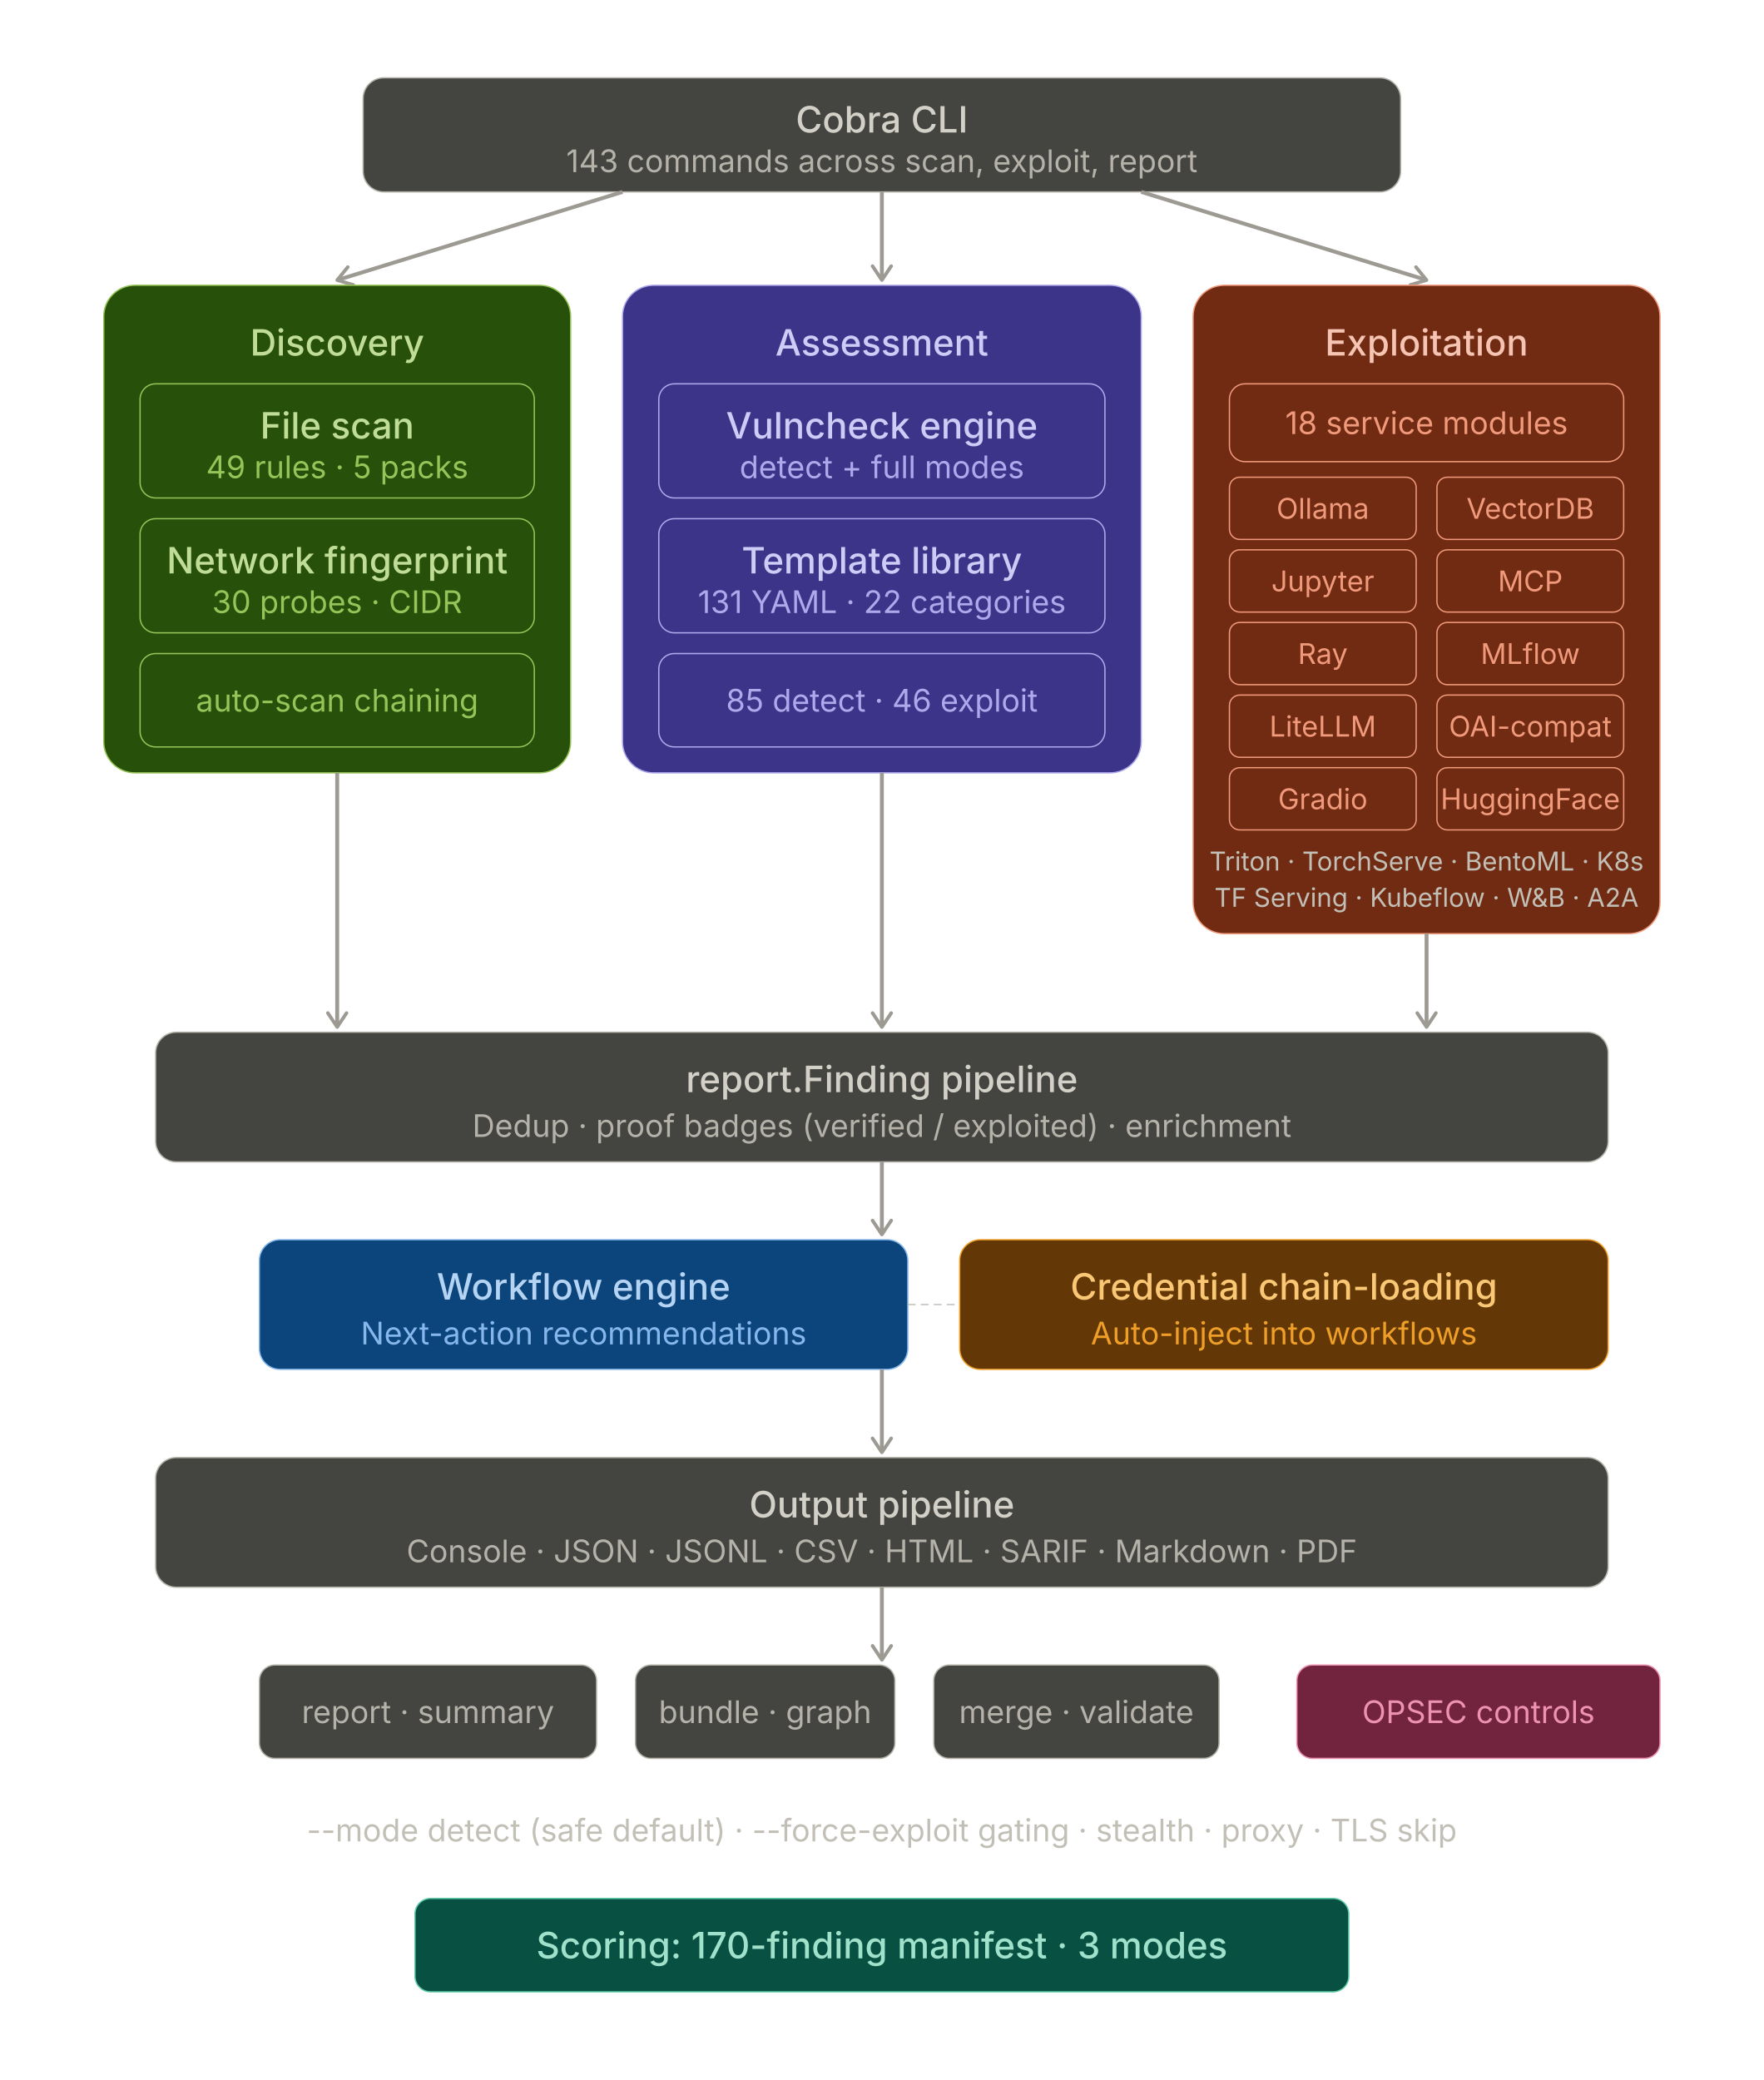
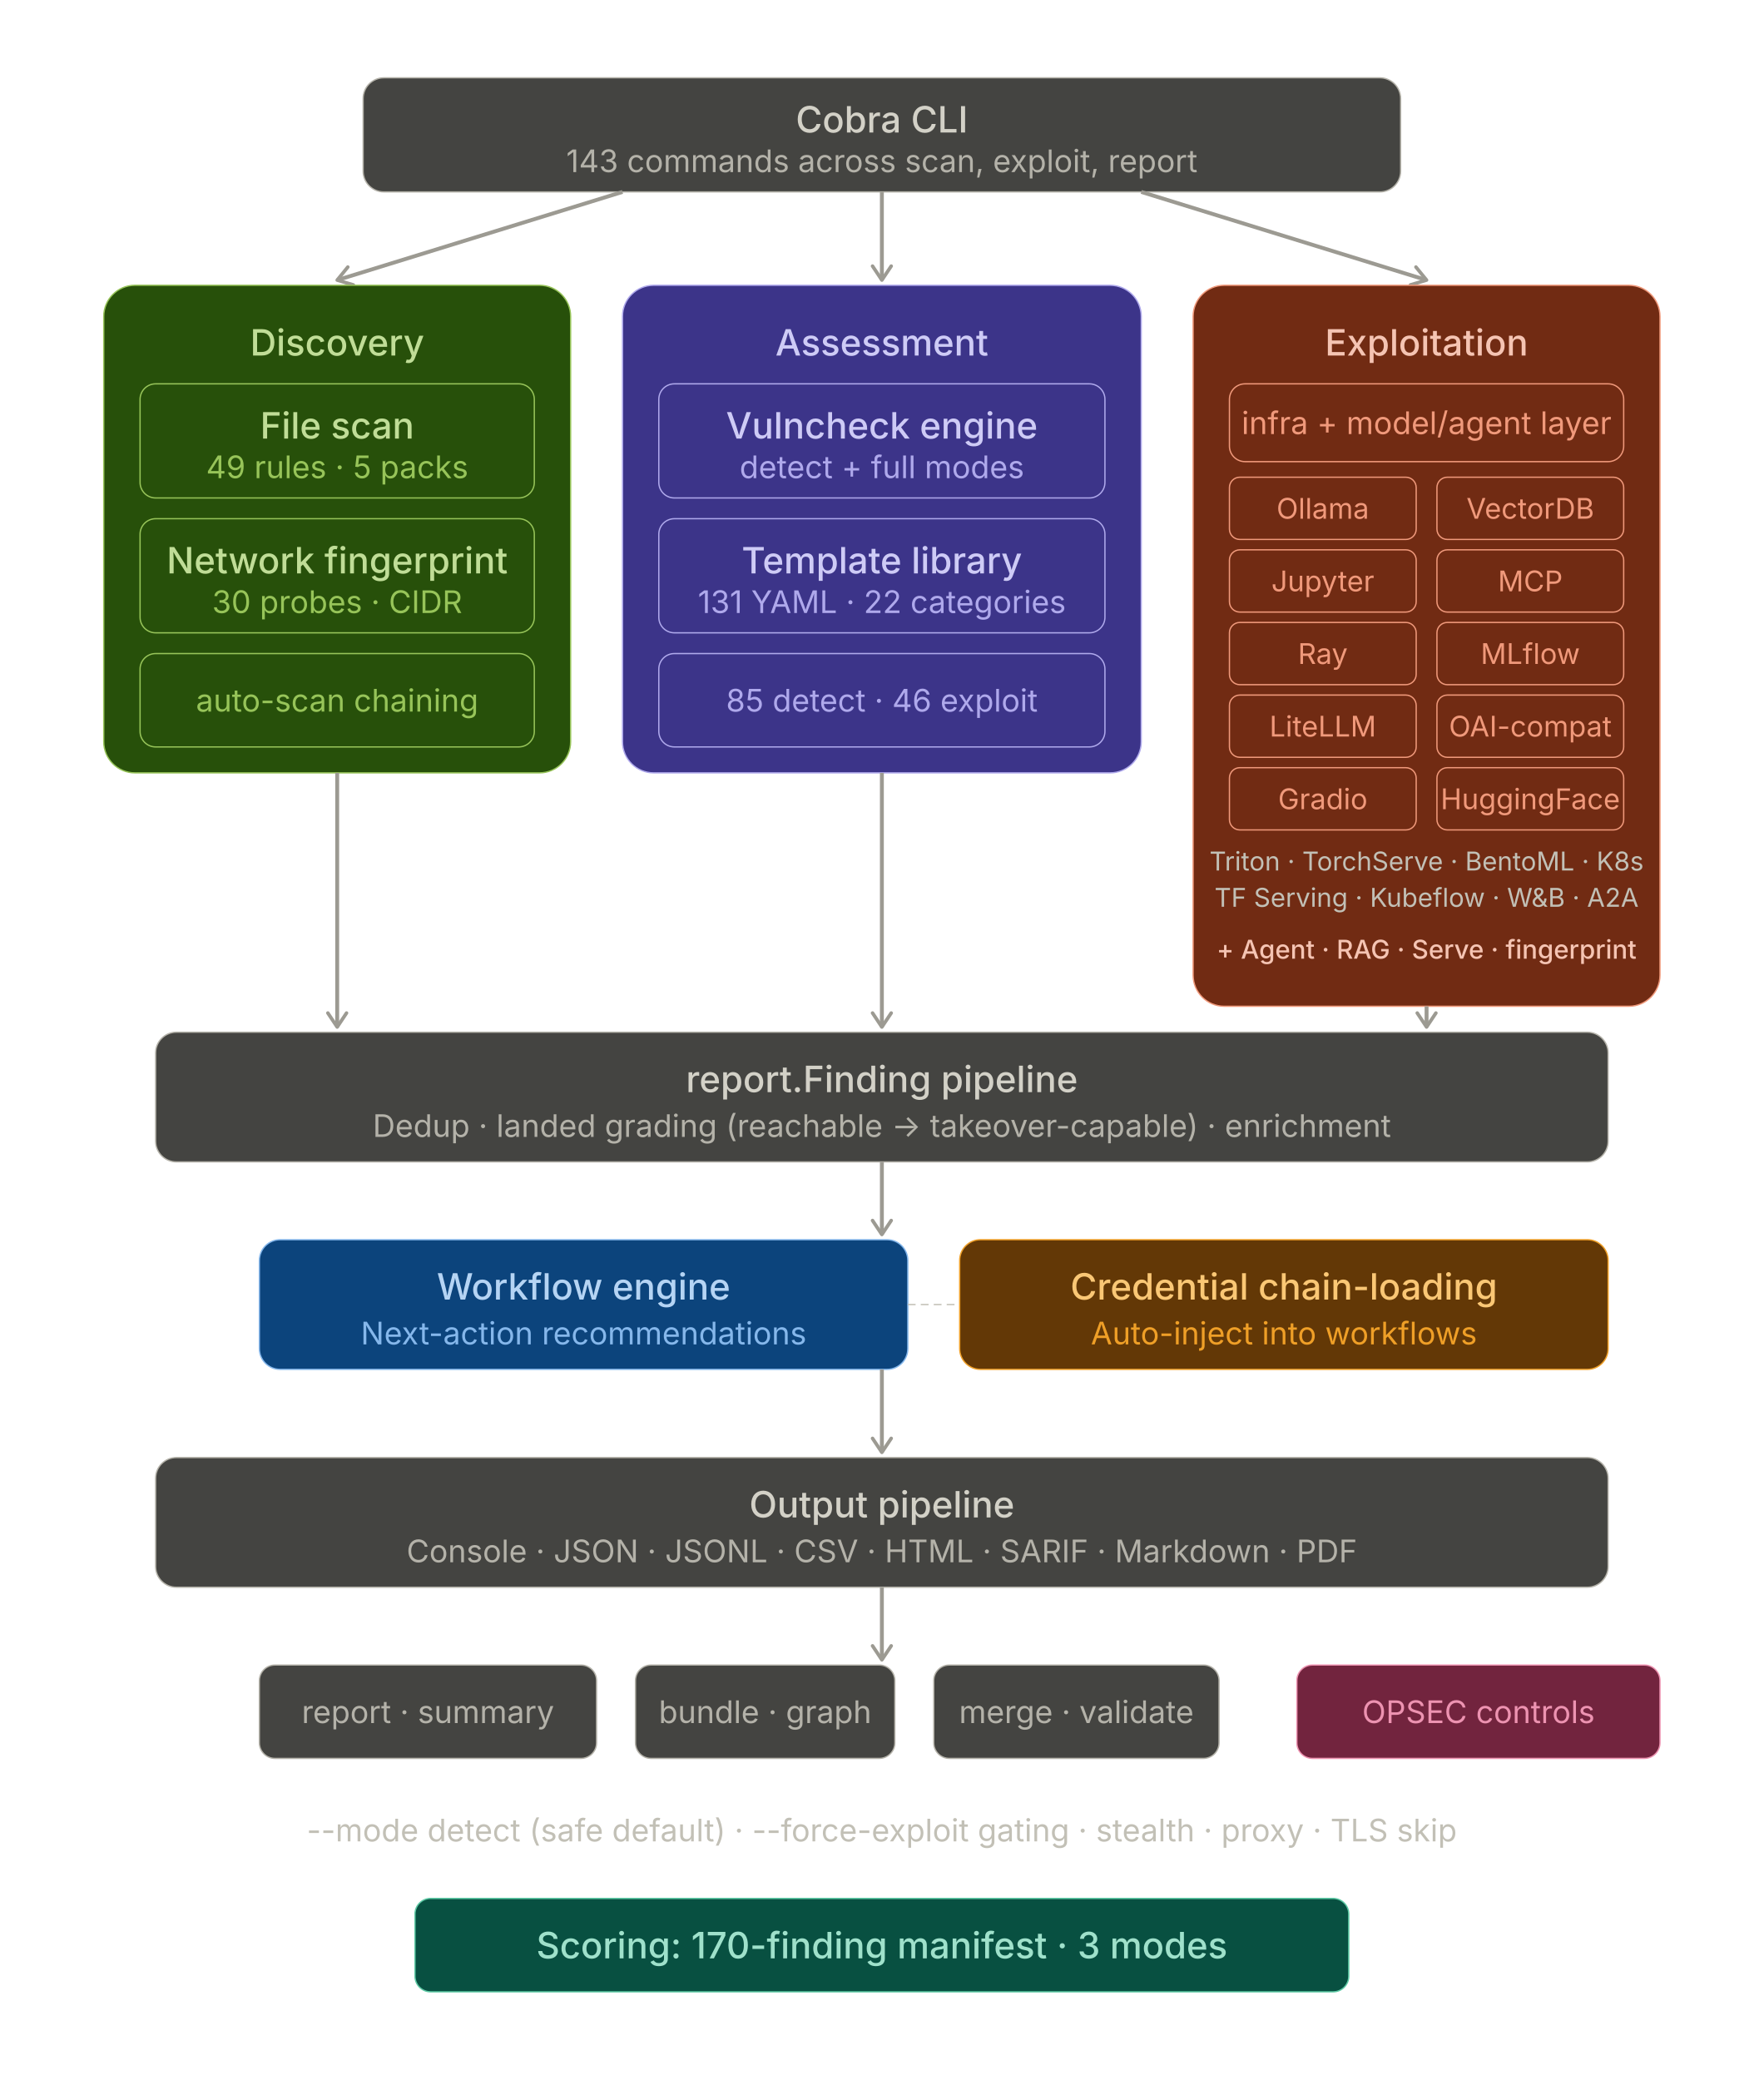
<svg xmlns="http://www.w3.org/2000/svg" width="100%" viewBox="0 0 680 802">
  <defs>
    <marker id="arrow" viewBox="0 0 10 10" refX="8" refY="5" markerWidth="6" markerHeight="6" orient="auto-start-reverse">
      <path d="M2 1L8 5L2 9" fill="none" stroke="context-stroke" stroke-width="1.5" stroke-linecap="round" stroke-linejoin="round" />
    </marker>
  </defs>
  <style>
  text { font-family: "Anthropic Sans", -apple-system, "system-ui", "Segoe UI", sans-serif; }
  .c { text-anchor: middle; dominant-baseline: central; }
  .cm { text-anchor: middle; }
  .arr { fill: none; stroke: rgb(156,154,146); stroke-width: 1.5px; }
  .dash { stroke-dasharray: 3px 2px; }
</style>
  <rect x="140" y="30" width="400" height="44" rx="8" fill="rgb(68,68,65)" stroke="rgb(180,178,169)" stroke-width="0.5" />
  <text x="340" y="46" class="c" fill="rgb(211,209,199)" font-size="14" font-weight="500">Cobra CLI</text>
  <text x="340" y="62" class="c" fill="rgb(180,178,169)" font-size="12">143 commands across scan, exploit, report</text>
  <line x1="240" y1="74" x2="130" y2="108" class="arr" marker-end="url(#arrow)" />
  <line x1="340" y1="74" x2="340" y2="108" class="arr" marker-end="url(#arrow)" />
  <line x1="440" y1="74" x2="550" y2="108" class="arr" marker-end="url(#arrow)" />
  <rect x="40" y="110" width="180" height="188" rx="12" fill="rgb(39,80,10)" stroke="rgb(151,196,89)" stroke-width="0.5" />
  <text x="130" y="132" class="c" fill="rgb(192,221,151)" font-size="14" font-weight="500">Discovery</text>
  <rect x="54" y="148" width="152" height="44" rx="6" fill="rgb(39,80,10)" stroke="rgb(151,196,89)" stroke-width="0.5" />
  <text x="130" y="164" class="c" fill="rgb(192,221,151)" font-size="14" font-weight="500">File scan</text>
  <text x="130" y="180" class="c" fill="rgb(151,196,89)" font-size="12">49 rules · 5 packs</text>
  <rect x="54" y="200" width="152" height="44" rx="6" fill="rgb(39,80,10)" stroke="rgb(151,196,89)" stroke-width="0.5" />
  <text x="130" y="216" class="c" fill="rgb(192,221,151)" font-size="14" font-weight="500">Network fingerprint</text>
  <text x="130" y="232" class="c" fill="rgb(151,196,89)" font-size="12">30 probes · CIDR</text>
  <rect x="54" y="252" width="152" height="36" rx="6" fill="rgb(39,80,10)" stroke="rgb(151,196,89)" stroke-width="0.5" />
  <text x="130" y="270" class="c" fill="rgb(151,196,89)" font-size="12">auto-scan chaining</text>
  <rect x="240" y="110" width="200" height="188" rx="12" fill="rgb(60,52,137)" stroke="rgb(175,169,236)" stroke-width="0.5" />
  <text x="340" y="132" class="c" fill="rgb(206,203,246)" font-size="14" font-weight="500">Assessment</text>
  <rect x="254" y="148" width="172" height="44" rx="6" fill="rgb(60,52,137)" stroke="rgb(175,169,236)" stroke-width="0.5" />
  <text x="340" y="164" class="c" fill="rgb(206,203,246)" font-size="14" font-weight="500">Vulncheck engine</text>
  <text x="340" y="180" class="c" fill="rgb(175,169,236)" font-size="12">detect + full modes</text>
  <rect x="254" y="200" width="172" height="44" rx="6" fill="rgb(60,52,137)" stroke="rgb(175,169,236)" stroke-width="0.5" />
  <text x="340" y="216" class="c" fill="rgb(206,203,246)" font-size="14" font-weight="500">Template library</text>
  <text x="340" y="232" class="c" fill="rgb(175,169,236)" font-size="12">131 YAML · 22 categories</text>
  <rect x="254" y="252" width="172" height="36" rx="6" fill="rgb(60,52,137)" stroke="rgb(175,169,236)" stroke-width="0.5" />
  <text x="340" y="270" class="c" fill="rgb(175,169,236)" font-size="12">85 detect · 46 exploit</text>
-   <rect x="460" y="110" width="180" height="250" rx="12" fill="rgb(113,43,19)" stroke="rgb(240,153,123)" stroke-width="0.5" />
+   <rect x="460" y="110" width="180" height="278" rx="12" fill="rgb(113,43,19)" stroke="rgb(240,153,123)" stroke-width="0.5" />
  <text x="550" y="132" class="c" fill="rgb(245,196,179)" font-size="14" font-weight="500">Exploitation</text>
  <rect x="474" y="148" width="152" height="30" rx="6" fill="rgb(113,43,19)" stroke="rgb(240,153,123)" stroke-width="0.5" />
-   <text x="550" y="163" class="c" fill="rgb(240,153,123)" font-size="12">18 service modules</text>
+   <text x="550" y="163" class="c" fill="rgb(240,153,123)" font-size="12">infra + model/agent layer</text>
  <rect x="474" y="184" width="72" height="24" rx="4" fill="rgb(113,43,19)" stroke="rgb(240,153,123)" stroke-width="0.5" />
  <text x="510" y="196" class="c" fill="rgb(240,153,123)" font-size="11">Ollama</text>
  <rect x="554" y="184" width="72" height="24" rx="4" fill="rgb(113,43,19)" stroke="rgb(240,153,123)" stroke-width="0.5" />
  <text x="590" y="196" class="c" fill="rgb(240,153,123)" font-size="11">VectorDB</text>
  <rect x="474" y="212" width="72" height="24" rx="4" fill="rgb(113,43,19)" stroke="rgb(240,153,123)" stroke-width="0.5" />
  <text x="510" y="224" class="c" fill="rgb(240,153,123)" font-size="11">Jupyter</text>
  <rect x="554" y="212" width="72" height="24" rx="4" fill="rgb(113,43,19)" stroke="rgb(240,153,123)" stroke-width="0.5" />
  <text x="590" y="224" class="c" fill="rgb(240,153,123)" font-size="11">MCP</text>
  <rect x="474" y="240" width="72" height="24" rx="4" fill="rgb(113,43,19)" stroke="rgb(240,153,123)" stroke-width="0.5" />
  <text x="510" y="252" class="c" fill="rgb(240,153,123)" font-size="11">Ray</text>
  <rect x="554" y="240" width="72" height="24" rx="4" fill="rgb(113,43,19)" stroke="rgb(240,153,123)" stroke-width="0.5" />
  <text x="590" y="252" class="c" fill="rgb(240,153,123)" font-size="11">MLflow</text>
  <rect x="474" y="268" width="72" height="24" rx="4" fill="rgb(113,43,19)" stroke="rgb(240,153,123)" stroke-width="0.5" />
  <text x="510" y="280" class="c" fill="rgb(240,153,123)" font-size="11">LiteLLM</text>
  <rect x="554" y="268" width="72" height="24" rx="4" fill="rgb(113,43,19)" stroke="rgb(240,153,123)" stroke-width="0.5" />
  <text x="590" y="280" class="c" fill="rgb(240,153,123)" font-size="11">OAI-compat</text>
  <rect x="474" y="296" width="72" height="24" rx="4" fill="rgb(113,43,19)" stroke="rgb(240,153,123)" stroke-width="0.5" />
  <text x="510" y="308" class="c" fill="rgb(240,153,123)" font-size="11">Gradio</text>
  <rect x="554" y="296" width="72" height="24" rx="4" fill="rgb(113,43,19)" stroke="rgb(240,153,123)" stroke-width="0.5" />
  <text x="590" y="308" class="c" fill="rgb(240,153,123)" font-size="11">HuggingFace</text>
  <text x="550" y="332" class="c" fill="rgb(194,192,182)" font-size="10">Triton · TorchServe · BentoML · K8s</text>
  <text x="550" y="346" class="c" fill="rgb(194,192,182)" font-size="10">TF Serving · Kubeflow · W&amp;B · A2A</text>
+   <text x="550" y="366" class="c" fill="rgb(245,196,179)" font-size="10" font-weight="500">+ Agent · RAG · Serve · fingerprint</text>
  <line x1="130" y1="298" x2="130" y2="396" class="arr" marker-end="url(#arrow)" />
  <line x1="340" y1="298" x2="340" y2="396" class="arr" marker-end="url(#arrow)" />
-   <line x1="550" y1="360" x2="550" y2="396" class="arr" marker-end="url(#arrow)" />
+   <line x1="550" y1="388" x2="550" y2="396" class="arr" marker-end="url(#arrow)" />
  <rect x="60" y="398" width="560" height="50" rx="8" fill="rgb(68,68,65)" stroke="rgb(180,178,169)" stroke-width="0.5" />
  <text x="340" y="416" class="c" fill="rgb(211,209,199)" font-size="14" font-weight="500">report.Finding pipeline</text>
-   <text x="340" y="434" class="c" fill="rgb(180,178,169)" font-size="12">Dedup · proof badges (verified / exploited) · enrichment</text>
+   <text x="340" y="434" class="c" fill="rgb(180,178,169)" font-size="12">Dedup · landed grading (reachable → takeover-capable) · enrichment</text>
  <line x1="340" y1="448" x2="340" y2="476" class="arr" marker-end="url(#arrow)" />
  <rect x="100" y="478" width="250" height="50" rx="8" fill="rgb(12,68,124)" stroke="rgb(133,183,235)" stroke-width="0.5" />
  <text x="225" y="496" class="c" fill="rgb(181,212,244)" font-size="14" font-weight="500">Workflow engine</text>
  <text x="225" y="514" class="c" fill="rgb(133,183,235)" font-size="12">Next-action recommendations</text>
  <rect x="370" y="478" width="250" height="50" rx="8" fill="rgb(99,56,6)" stroke="rgb(239,159,39)" stroke-width="0.5" />
  <text x="495" y="496" class="c" fill="rgb(250,199,117)" font-size="14" font-weight="500">Credential chain-loading</text>
  <text x="495" y="514" class="c" fill="rgb(239,159,39)" font-size="12">Auto-inject into workflows</text>
  <line x1="350" y1="503" x2="370" y2="503" stroke="rgb(194,192,182)" stroke-width="0.5" class="dash" />
  <line x1="340" y1="528" x2="340" y2="560" class="arr" marker-end="url(#arrow)" />
  <rect x="60" y="562" width="560" height="50" rx="8" fill="rgb(68,68,65)" stroke="rgb(180,178,169)" stroke-width="0.5" />
  <text x="340" y="580" class="c" fill="rgb(211,209,199)" font-size="14" font-weight="500">Output pipeline</text>
  <text x="340" y="598" class="c" fill="rgb(180,178,169)" font-size="12">Console · JSON · JSONL · CSV · HTML · SARIF · Markdown · PDF</text>
  <line x1="340" y1="612" x2="340" y2="640" class="arr" marker-end="url(#arrow)" />
  <rect x="100" y="642" width="130" height="36" rx="6" fill="rgb(68,68,65)" stroke="rgb(180,178,169)" stroke-width="0.5" />
  <text x="165" y="660" class="c" fill="rgb(180,178,169)" font-size="12">report · summary</text>
  <rect x="245" y="642" width="100" height="36" rx="6" fill="rgb(68,68,65)" stroke="rgb(180,178,169)" stroke-width="0.5" />
  <text x="295" y="660" class="c" fill="rgb(180,178,169)" font-size="12">bundle · graph</text>
  <rect x="360" y="642" width="110" height="36" rx="6" fill="rgb(68,68,65)" stroke="rgb(180,178,169)" stroke-width="0.5" />
  <text x="415" y="660" class="c" fill="rgb(180,178,169)" font-size="12">merge · validate</text>
  <rect x="500" y="642" width="140" height="36" rx="6" fill="rgb(114,36,62)" stroke="rgb(237,147,177)" stroke-width="0.5" />
  <text x="570" y="660" class="c" fill="rgb(237,147,177)" font-size="12">OPSEC controls</text>
  <text x="340" y="710" class="cm" fill="rgb(194,192,182)" font-size="12">--mode detect (safe default) · --force-exploit gating · stealth · proxy · TLS skip</text>
  <rect x="160" y="732" width="360" height="36" rx="6" fill="rgb(8,80,65)" stroke="rgb(93,202,165)" stroke-width="0.5" />
  <text x="340" y="750" class="c" fill="rgb(159,225,203)" font-size="14" font-weight="500">Scoring: 170-finding manifest · 3 modes</text>
</svg>
